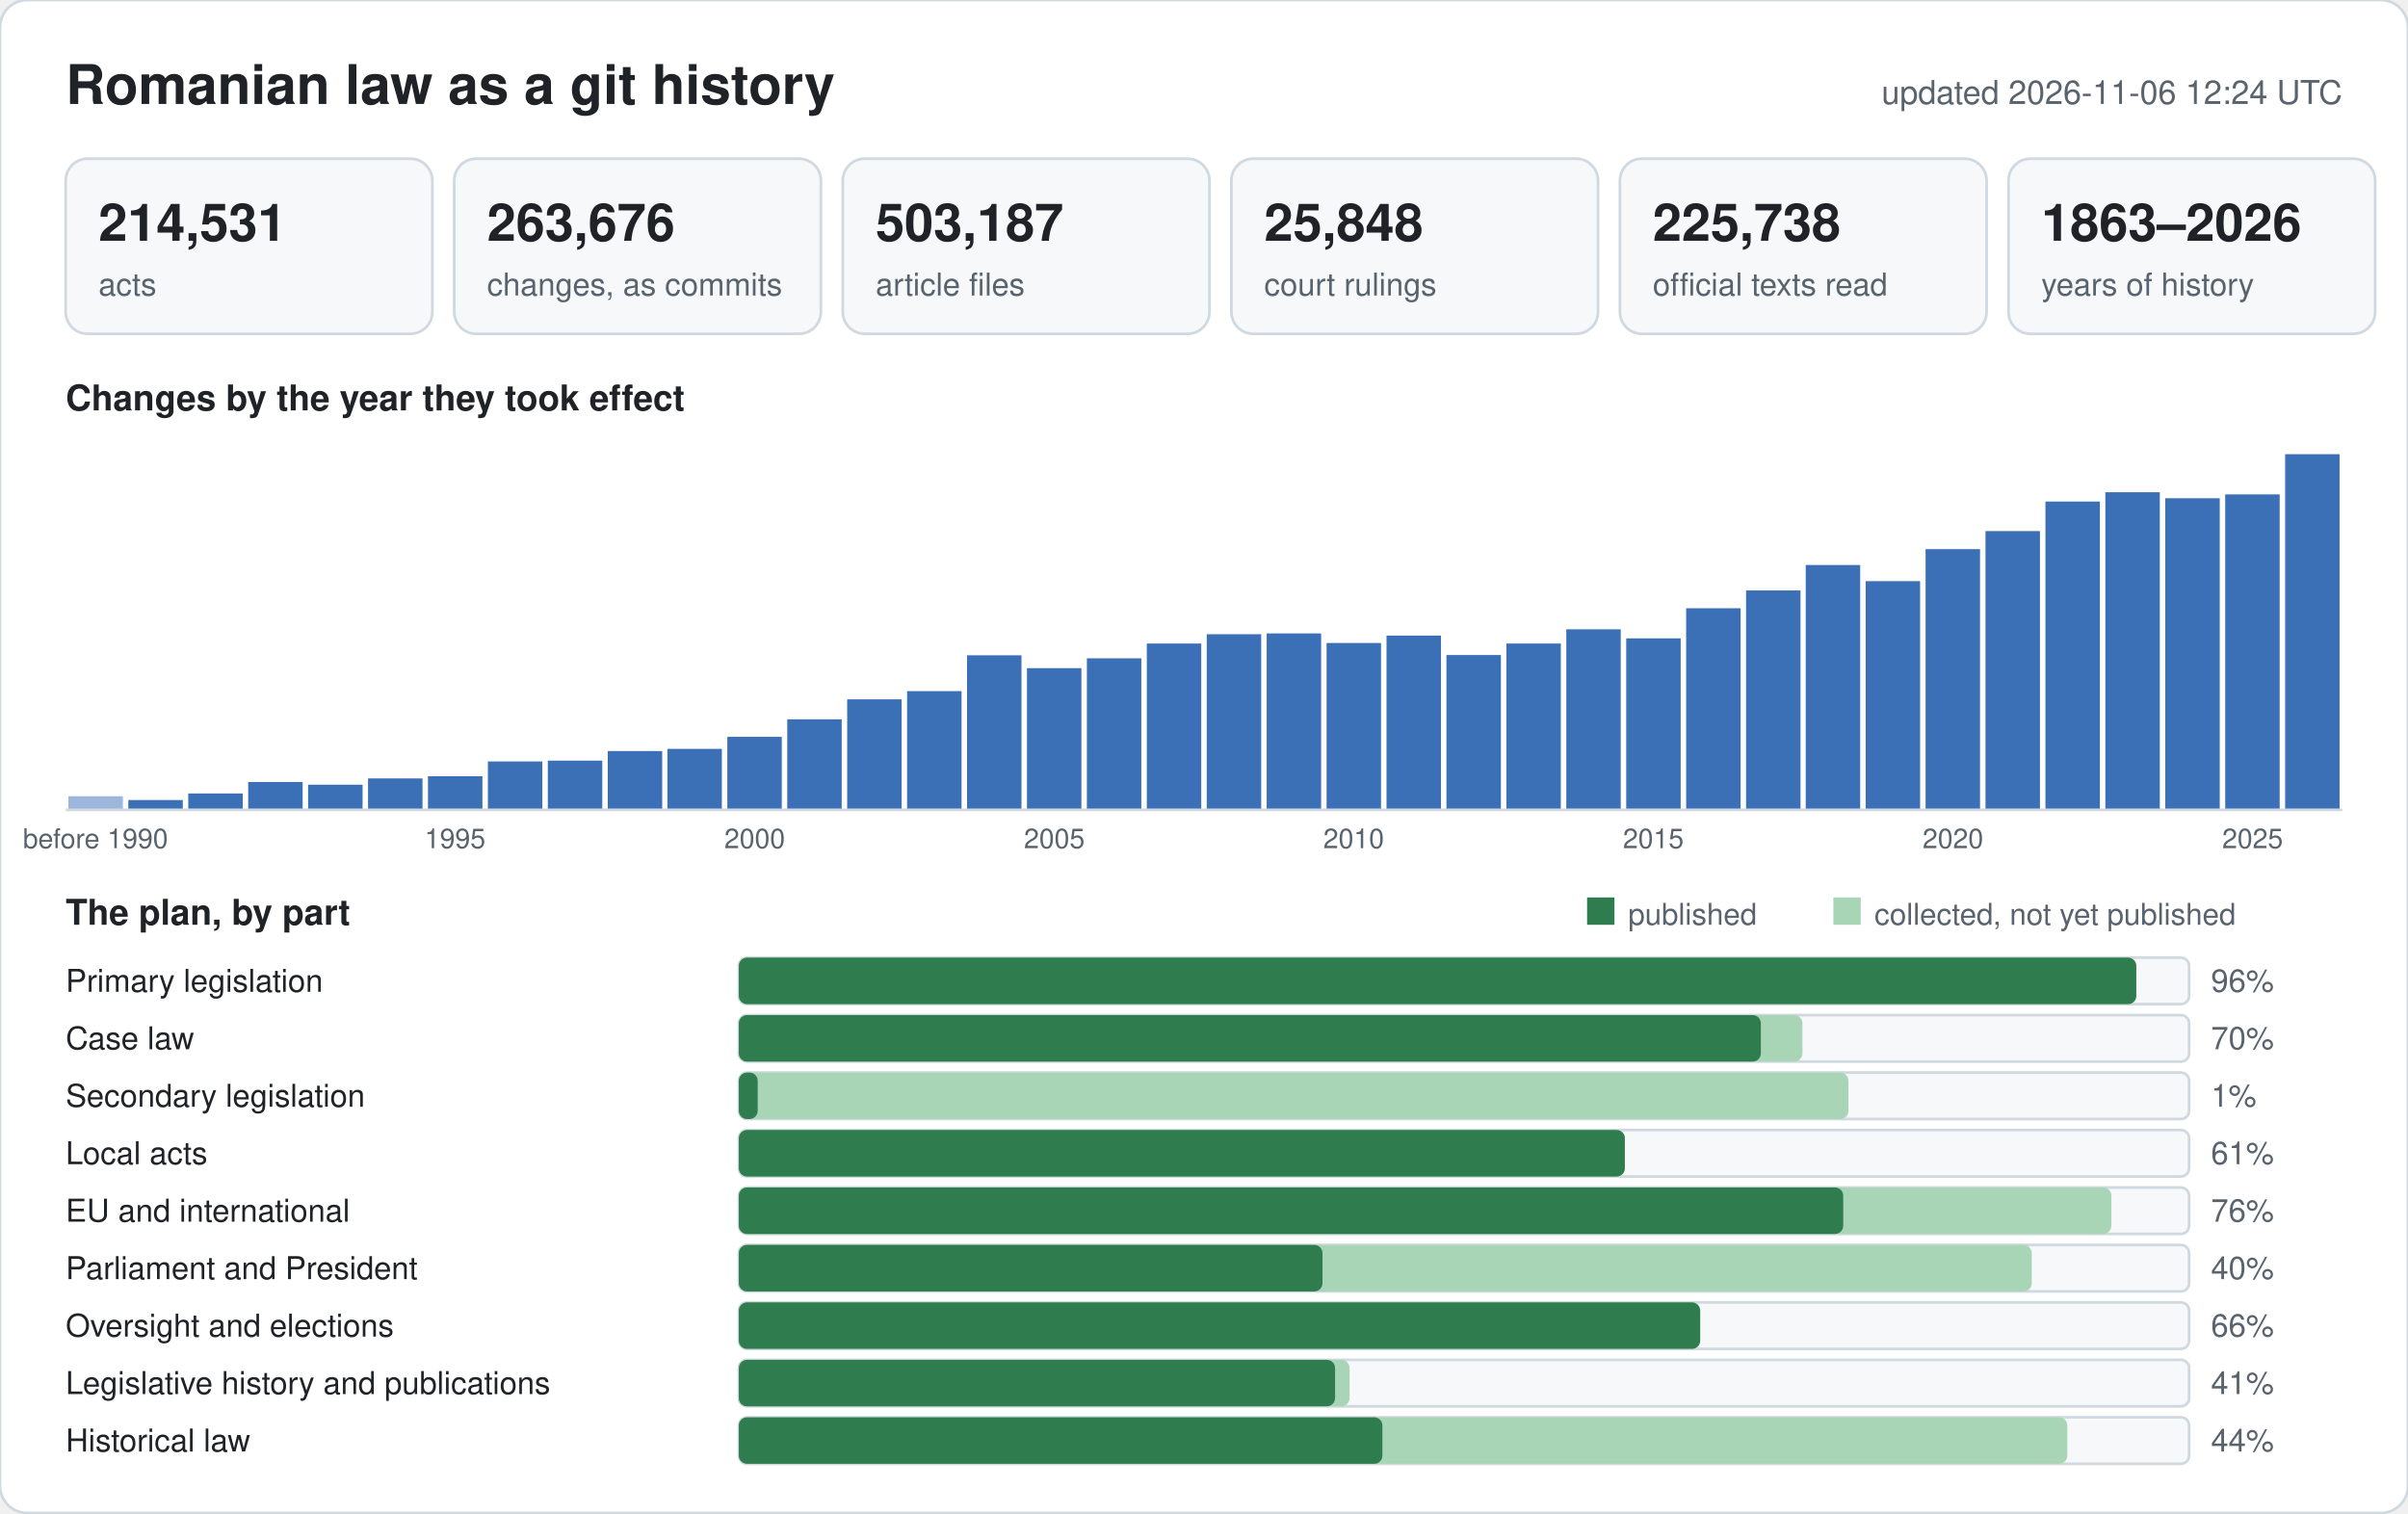
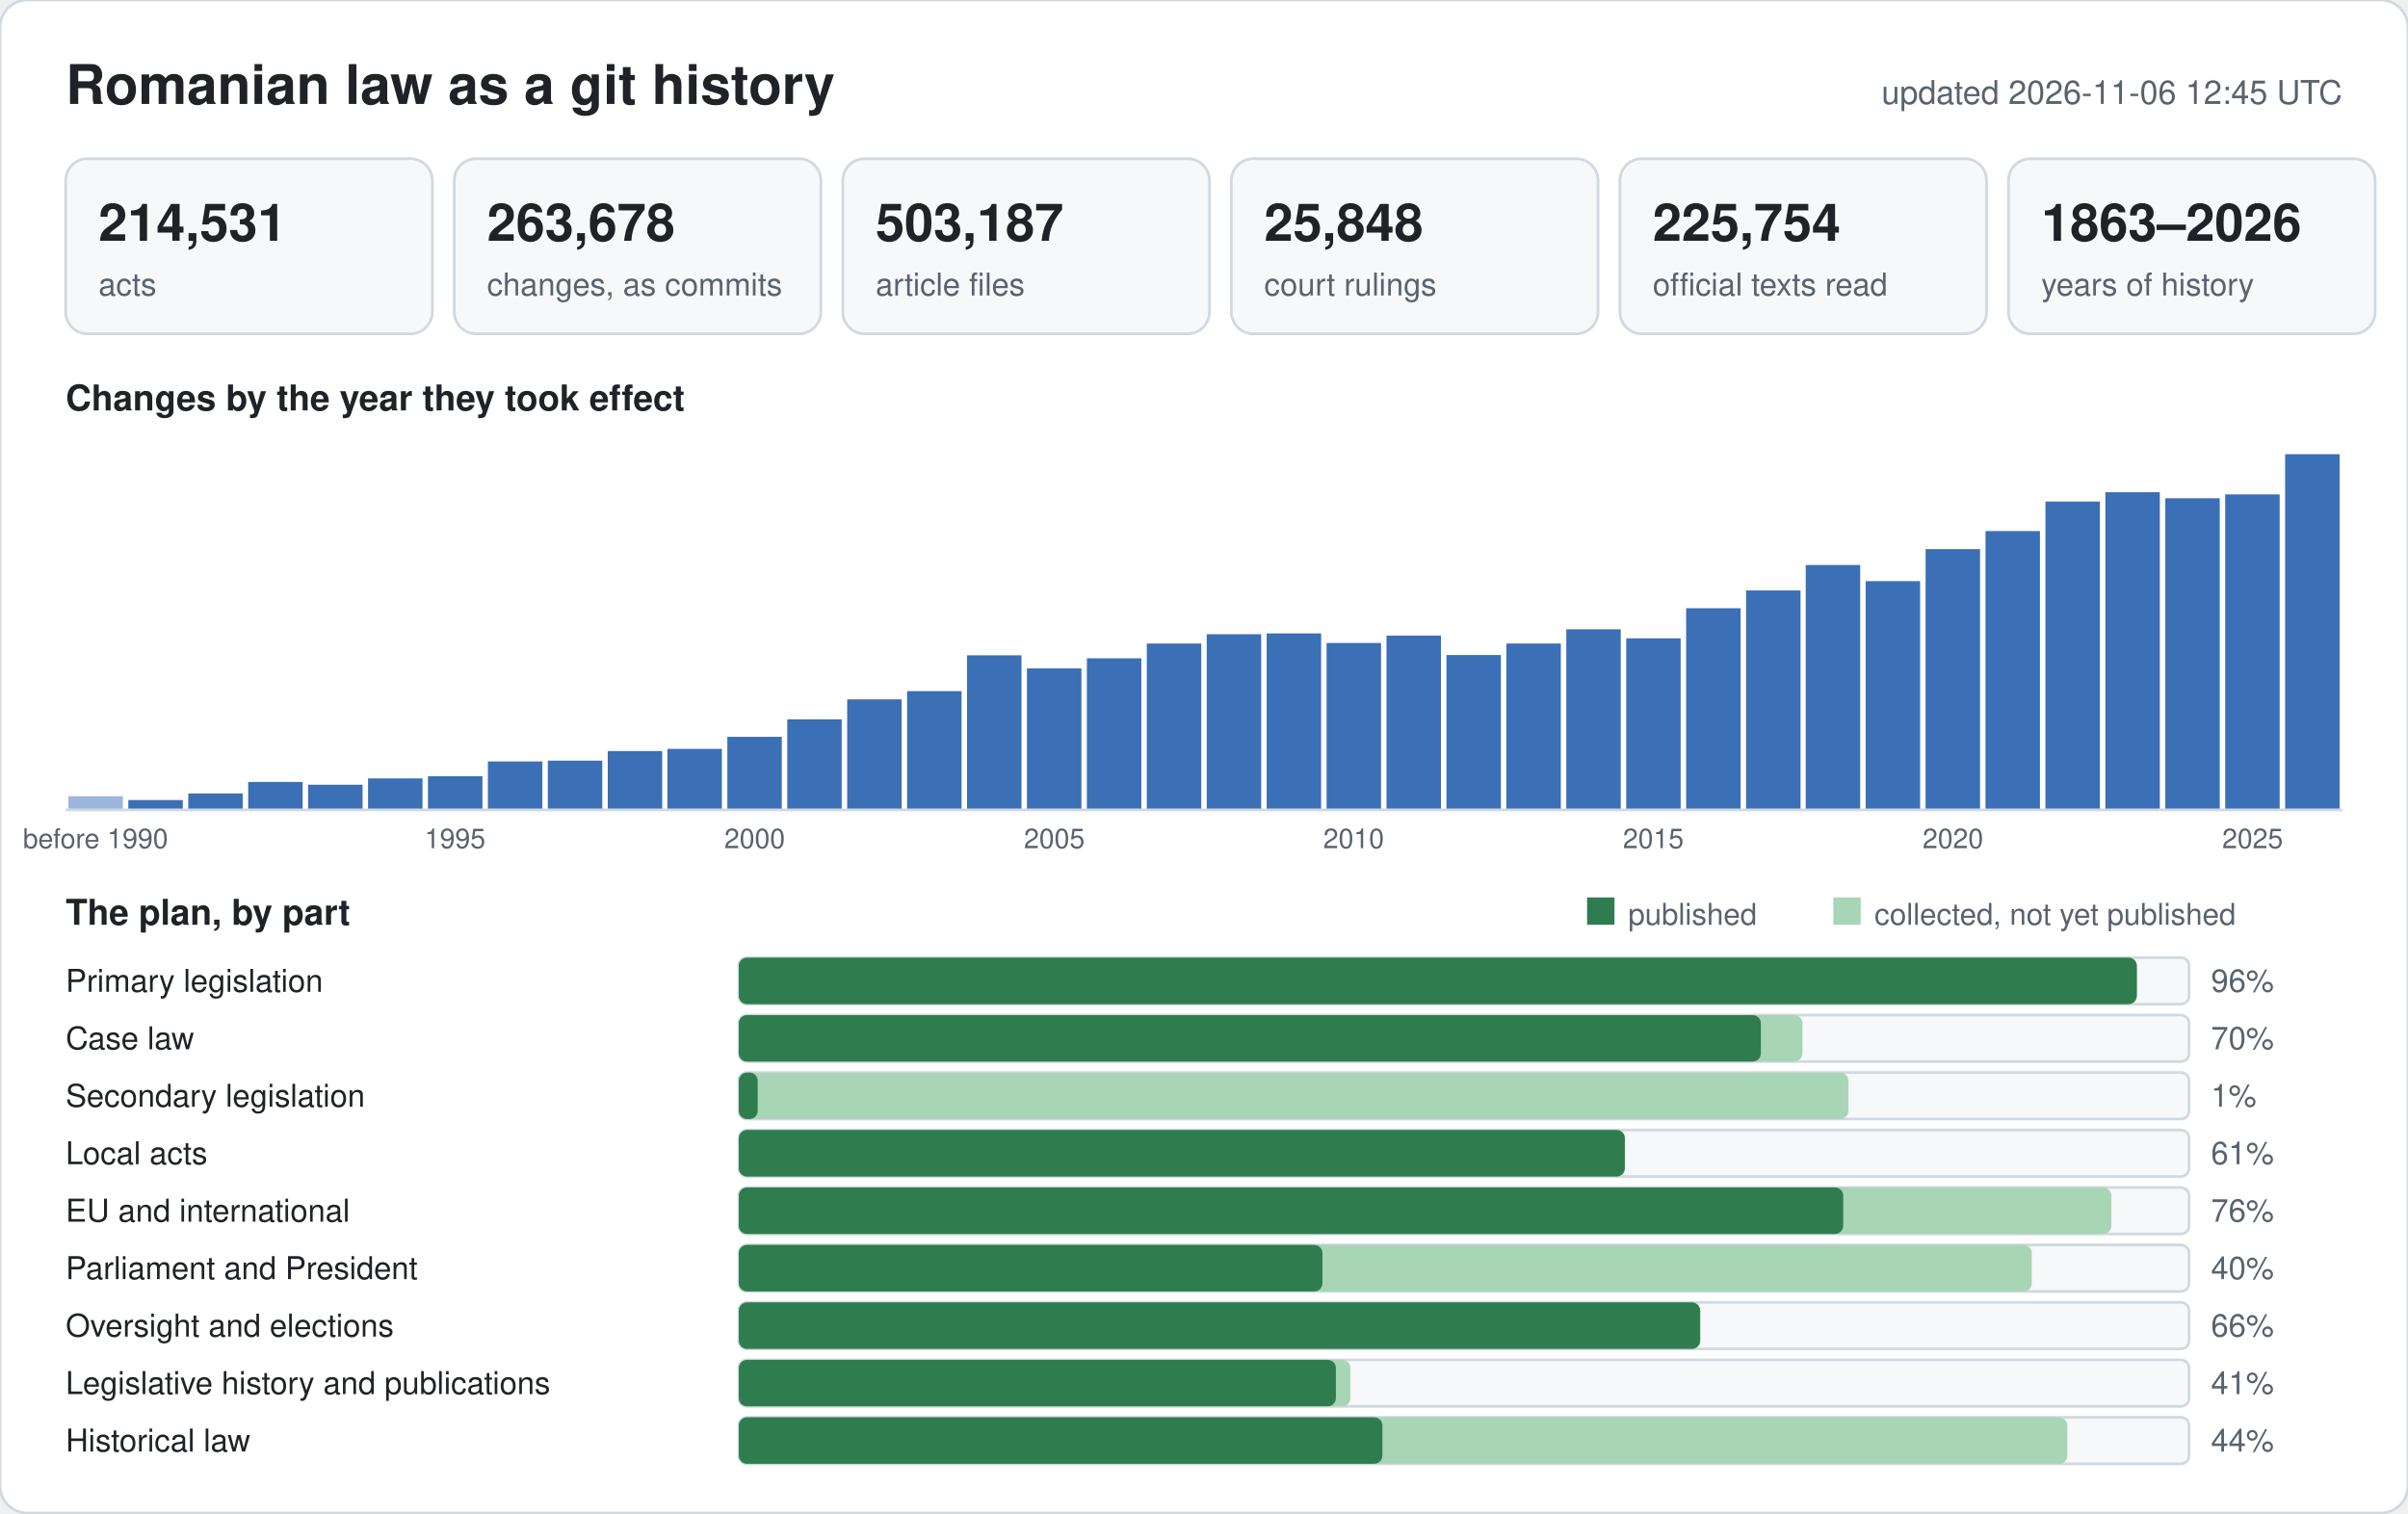
<svg xmlns="http://www.w3.org/2000/svg" width="880" height="553" viewBox="0 0 880 553" font-family="-apple-system,BlinkMacSystemFont,Segoe UI,Helvetica,Arial,sans-serif">
  <rect width="880" height="553" rx="10" fill="#ffffff" stroke="#d1d9e0" />
  <text x="24" y="38" font-size="20" font-weight="600" fill="#1f2328">Romanian law as a git history</text>
-   <text x="856" y="38" font-size="12" text-anchor="end" fill="#59636e">updated 2026-11-06 12:24 UTC</text>
+   <text x="856" y="38" font-size="12" text-anchor="end" fill="#59636e">updated 2026-11-06 12:45 UTC</text>
  <rect x="24" y="58" width="134" height="64" rx="8" fill="#f6f8fa" stroke="#d1d9e0" />
  <text x="36" y="88" font-size="19" font-weight="600" fill="#1f2328">214,531</text>
  <text x="36" y="108" font-size="11.5" fill="#59636e">acts</text>
  <rect x="166" y="58" width="134" height="64" rx="8" fill="#f6f8fa" stroke="#d1d9e0" />
-   <text x="178" y="88" font-size="19" font-weight="600" fill="#1f2328">263,676</text>
+   <text x="178" y="88" font-size="19" font-weight="600" fill="#1f2328">263,678</text>
  <text x="178" y="108" font-size="11.5" fill="#59636e">changes, as commits</text>
  <rect x="308" y="58" width="134" height="64" rx="8" fill="#f6f8fa" stroke="#d1d9e0" />
  <text x="320" y="88" font-size="19" font-weight="600" fill="#1f2328">503,187</text>
  <text x="320" y="108" font-size="11.5" fill="#59636e">article files</text>
  <rect x="450" y="58" width="134" height="64" rx="8" fill="#f6f8fa" stroke="#d1d9e0" />
  <text x="462" y="88" font-size="19" font-weight="600" fill="#1f2328">25,848</text>
  <text x="462" y="108" font-size="11.5" fill="#59636e">court rulings</text>
  <rect x="592" y="58" width="134" height="64" rx="8" fill="#f6f8fa" stroke="#d1d9e0" />
-   <text x="604" y="88" font-size="19" font-weight="600" fill="#1f2328">225,738</text>
+   <text x="604" y="88" font-size="19" font-weight="600" fill="#1f2328">225,754</text>
  <text x="604" y="108" font-size="11.5" fill="#59636e">official texts read</text>
  <rect x="734" y="58" width="134" height="64" rx="8" fill="#f6f8fa" stroke="#d1d9e0" />
  <text x="746" y="88" font-size="19" font-weight="600" fill="#1f2328">1863–2026</text>
  <text x="746" y="108" font-size="11.5" fill="#59636e">years of history</text>
  <text x="24" y="150" font-size="13" font-weight="600" fill="#1f2328">Changes by the year they took effect</text>
  <rect x="25.0" y="291.0" width="19.9" height="5.0" fill="#9db6dc" />
  <text x="34.9" y="310" font-size="10" text-anchor="middle" fill="#59636e">before 1990</text>
  <rect x="46.9" y="292.4" width="19.9" height="3.6" fill="#3b6fb6" />
  <rect x="68.8" y="290.0" width="19.9" height="6.0" fill="#3b6fb6" />
  <rect x="90.7" y="285.8" width="19.9" height="10.2" fill="#3b6fb6" />
  <rect x="112.6" y="286.8" width="19.9" height="9.2" fill="#3b6fb6" />
  <rect x="134.5" y="284.5" width="19.9" height="11.5" fill="#3b6fb6" />
  <rect x="156.4" y="283.7" width="19.9" height="12.3" fill="#3b6fb6" />
  <text x="166.3" y="310" font-size="10" text-anchor="middle" fill="#59636e">1995</text>
  <rect x="178.3" y="278.3" width="19.9" height="17.7" fill="#3b6fb6" />
  <rect x="200.2" y="278.0" width="19.9" height="18.0" fill="#3b6fb6" />
  <rect x="222.1" y="274.5" width="19.9" height="21.5" fill="#3b6fb6" />
  <rect x="243.9" y="273.7" width="19.9" height="22.3" fill="#3b6fb6" />
  <rect x="265.8" y="269.3" width="19.9" height="26.7" fill="#3b6fb6" />
  <text x="275.8" y="310" font-size="10" text-anchor="middle" fill="#59636e">2000</text>
  <rect x="287.7" y="262.9" width="19.9" height="33.1" fill="#3b6fb6" />
  <rect x="309.6" y="255.6" width="19.9" height="40.4" fill="#3b6fb6" />
  <rect x="331.5" y="252.6" width="19.9" height="43.4" fill="#3b6fb6" />
  <rect x="353.4" y="239.5" width="19.9" height="56.5" fill="#3b6fb6" />
-   <rect x="375.3" y="244.2" width="19.9" height="51.8" fill="#3b6fb6" />
+   <rect x="375.3" y="244.3" width="19.9" height="51.7" fill="#3b6fb6" />
  <text x="385.3" y="310" font-size="10" text-anchor="middle" fill="#59636e">2005</text>
  <rect x="397.2" y="240.6" width="19.9" height="55.4" fill="#3b6fb6" />
  <rect x="419.1" y="235.2" width="19.9" height="60.8" fill="#3b6fb6" />
  <rect x="441.0" y="231.8" width="19.9" height="64.2" fill="#3b6fb6" />
  <rect x="462.9" y="231.5" width="19.9" height="64.5" fill="#3b6fb6" />
  <rect x="484.8" y="235.0" width="19.9" height="61.0" fill="#3b6fb6" />
  <text x="494.7" y="310" font-size="10" text-anchor="middle" fill="#59636e">2010</text>
  <rect x="506.7" y="232.3" width="19.9" height="63.7" fill="#3b6fb6" />
  <rect x="528.6" y="239.4" width="19.9" height="56.6" fill="#3b6fb6" />
  <rect x="550.5" y="235.2" width="19.9" height="60.8" fill="#3b6fb6" />
  <rect x="572.4" y="230.0" width="19.9" height="66.0" fill="#3b6fb6" />
  <rect x="594.3" y="233.3" width="19.9" height="62.7" fill="#3b6fb6" />
  <text x="604.2" y="310" font-size="10" text-anchor="middle" fill="#59636e">2015</text>
  <rect x="616.2" y="222.3" width="19.9" height="73.7" fill="#3b6fb6" />
  <rect x="638.1" y="215.8" width="19.9" height="80.2" fill="#3b6fb6" />
  <rect x="659.9" y="206.5" width="19.9" height="89.5" fill="#3b6fb6" />
  <rect x="681.8" y="212.4" width="19.9" height="83.6" fill="#3b6fb6" />
  <rect x="703.7" y="200.7" width="19.9" height="95.3" fill="#3b6fb6" />
  <text x="713.7" y="310" font-size="10" text-anchor="middle" fill="#59636e">2020</text>
  <rect x="725.6" y="194.1" width="19.9" height="101.9" fill="#3b6fb6" />
  <rect x="747.5" y="183.3" width="19.9" height="112.7" fill="#3b6fb6" />
  <rect x="769.4" y="179.9" width="19.9" height="116.1" fill="#3b6fb6" />
  <rect x="791.3" y="182.1" width="19.9" height="113.9" fill="#3b6fb6" />
  <rect x="813.2" y="180.7" width="19.9" height="115.3" fill="#3b6fb6" />
  <text x="823.2" y="310" font-size="10" text-anchor="middle" fill="#59636e">2025</text>
  <rect x="835.1" y="166.0" width="19.9" height="130.0" fill="#3b6fb6" />
  <line x1="24" y1="296" x2="856" y2="296" stroke="#d1d9e0" />
  <text x="24" y="338" font-size="13" font-weight="600" fill="#1f2328">The plan, by part</text>
  <rect x="580" y="328" width="10" height="10" fill="#2f7d4f" />
  <text x="595" y="338" font-size="11" fill="#59636e">published</text>
  <rect x="670" y="328" width="10" height="10" fill="#a8d5b5" />
  <text x="685" y="338" font-size="11" fill="#59636e">collected, not yet published</text>
  <text x="24" y="362.5" font-size="11.5" fill="#1f2328">Primary legislation</text>
  <rect x="270" y="350" width="530" height="17" rx="3" fill="#f6f8fa" stroke="#d1d9e0" />
-   <rect x="270" y="350" width="510.7" height="17" rx="3" fill="#a8d5b5" />
-   <rect x="270" y="350" width="510.7" height="17" rx="3" fill="#2f7d4f" />
+   <rect x="270" y="350" width="510.9" height="17" rx="3" fill="#a8d5b5" />
+   <rect x="270" y="350" width="510.9" height="17" rx="3" fill="#2f7d4f" />
  <text x="808" y="362.5" font-size="11.5" fill="#59636e">96%</text>
  <text x="24" y="383.5" font-size="11.5" fill="#1f2328">Case law</text>
  <rect x="270" y="371" width="530" height="17" rx="3" fill="#f6f8fa" stroke="#d1d9e0" />
  <rect x="270" y="371" width="388.7" height="17" rx="3" fill="#a8d5b5" />
  <rect x="270" y="371" width="373.5" height="17" rx="3" fill="#2f7d4f" />
  <text x="808" y="383.5" font-size="11.5" fill="#59636e">70%</text>
  <text x="24" y="404.5" font-size="11.5" fill="#1f2328">Secondary legislation</text>
  <rect x="270" y="392" width="530" height="17" rx="3" fill="#f6f8fa" stroke="#d1d9e0" />
  <rect x="270" y="392" width="405.5" height="17" rx="3" fill="#a8d5b5" />
  <rect x="270" y="392" width="6.9" height="17" rx="3" fill="#2f7d4f" />
  <text x="808" y="404.5" font-size="11.5" fill="#59636e">1%</text>
  <text x="24" y="425.5" font-size="11.5" fill="#1f2328">Local acts</text>
  <rect x="270" y="413" width="530" height="17" rx="3" fill="#f6f8fa" stroke="#d1d9e0" />
  <rect x="270" y="413" width="323.8" height="17" rx="3" fill="#a8d5b5" />
  <rect x="270" y="413" width="323.8" height="17" rx="3" fill="#2f7d4f" />
  <text x="808" y="425.5" font-size="11.5" fill="#59636e">61%</text>
  <text x="24" y="446.5" font-size="11.5" fill="#1f2328">EU and international</text>
  <rect x="270" y="434" width="530" height="17" rx="3" fill="#f6f8fa" stroke="#d1d9e0" />
  <rect x="270" y="434" width="501.6" height="17" rx="3" fill="#a8d5b5" />
  <rect x="270" y="434" width="403.6" height="17" rx="3" fill="#2f7d4f" />
  <text x="808" y="446.5" font-size="11.5" fill="#59636e">76%</text>
  <text x="24" y="467.5" font-size="11.5" fill="#1f2328">Parliament and President</text>
  <rect x="270" y="455" width="530" height="17" rx="3" fill="#f6f8fa" stroke="#d1d9e0" />
  <rect x="270" y="455" width="472.5" height="17" rx="3" fill="#a8d5b5" />
  <rect x="270" y="455" width="213.3" height="17" rx="3" fill="#2f7d4f" />
  <text x="808" y="467.5" font-size="11.5" fill="#59636e">40%</text>
  <text x="24" y="488.5" font-size="11.5" fill="#1f2328">Oversight and elections</text>
  <rect x="270" y="476" width="530" height="17" rx="3" fill="#f6f8fa" stroke="#d1d9e0" />
  <rect x="270" y="476" width="351.4" height="17" rx="3" fill="#a8d5b5" />
  <rect x="270" y="476" width="351.3" height="17" rx="3" fill="#2f7d4f" />
  <text x="808" y="488.5" font-size="11.5" fill="#59636e">66%</text>
  <text x="24" y="509.5" font-size="11.5" fill="#1f2328">Legislative history and publications</text>
  <rect x="270" y="497" width="530" height="17" rx="3" fill="#f6f8fa" stroke="#d1d9e0" />
-   <rect x="270" y="497" width="223.2" height="17" rx="3" fill="#a8d5b5" />
-   <rect x="270" y="497" width="217.9" height="17" rx="3" fill="#2f7d4f" />
+   <rect x="270" y="497" width="223.5" height="17" rx="3" fill="#a8d5b5" />
+   <rect x="270" y="497" width="218.2" height="17" rx="3" fill="#2f7d4f" />
  <text x="808" y="509.5" font-size="11.5" fill="#59636e">41%</text>
  <text x="24" y="530.5" font-size="11.5" fill="#1f2328">Historical law</text>
  <rect x="270" y="518" width="530" height="17" rx="3" fill="#f6f8fa" stroke="#d1d9e0" />
  <rect x="270" y="518" width="485.5" height="17" rx="3" fill="#a8d5b5" />
  <rect x="270" y="518" width="235.2" height="17" rx="3" fill="#2f7d4f" />
  <text x="808" y="530.5" font-size="11.5" fill="#59636e">44%</text>
</svg>
